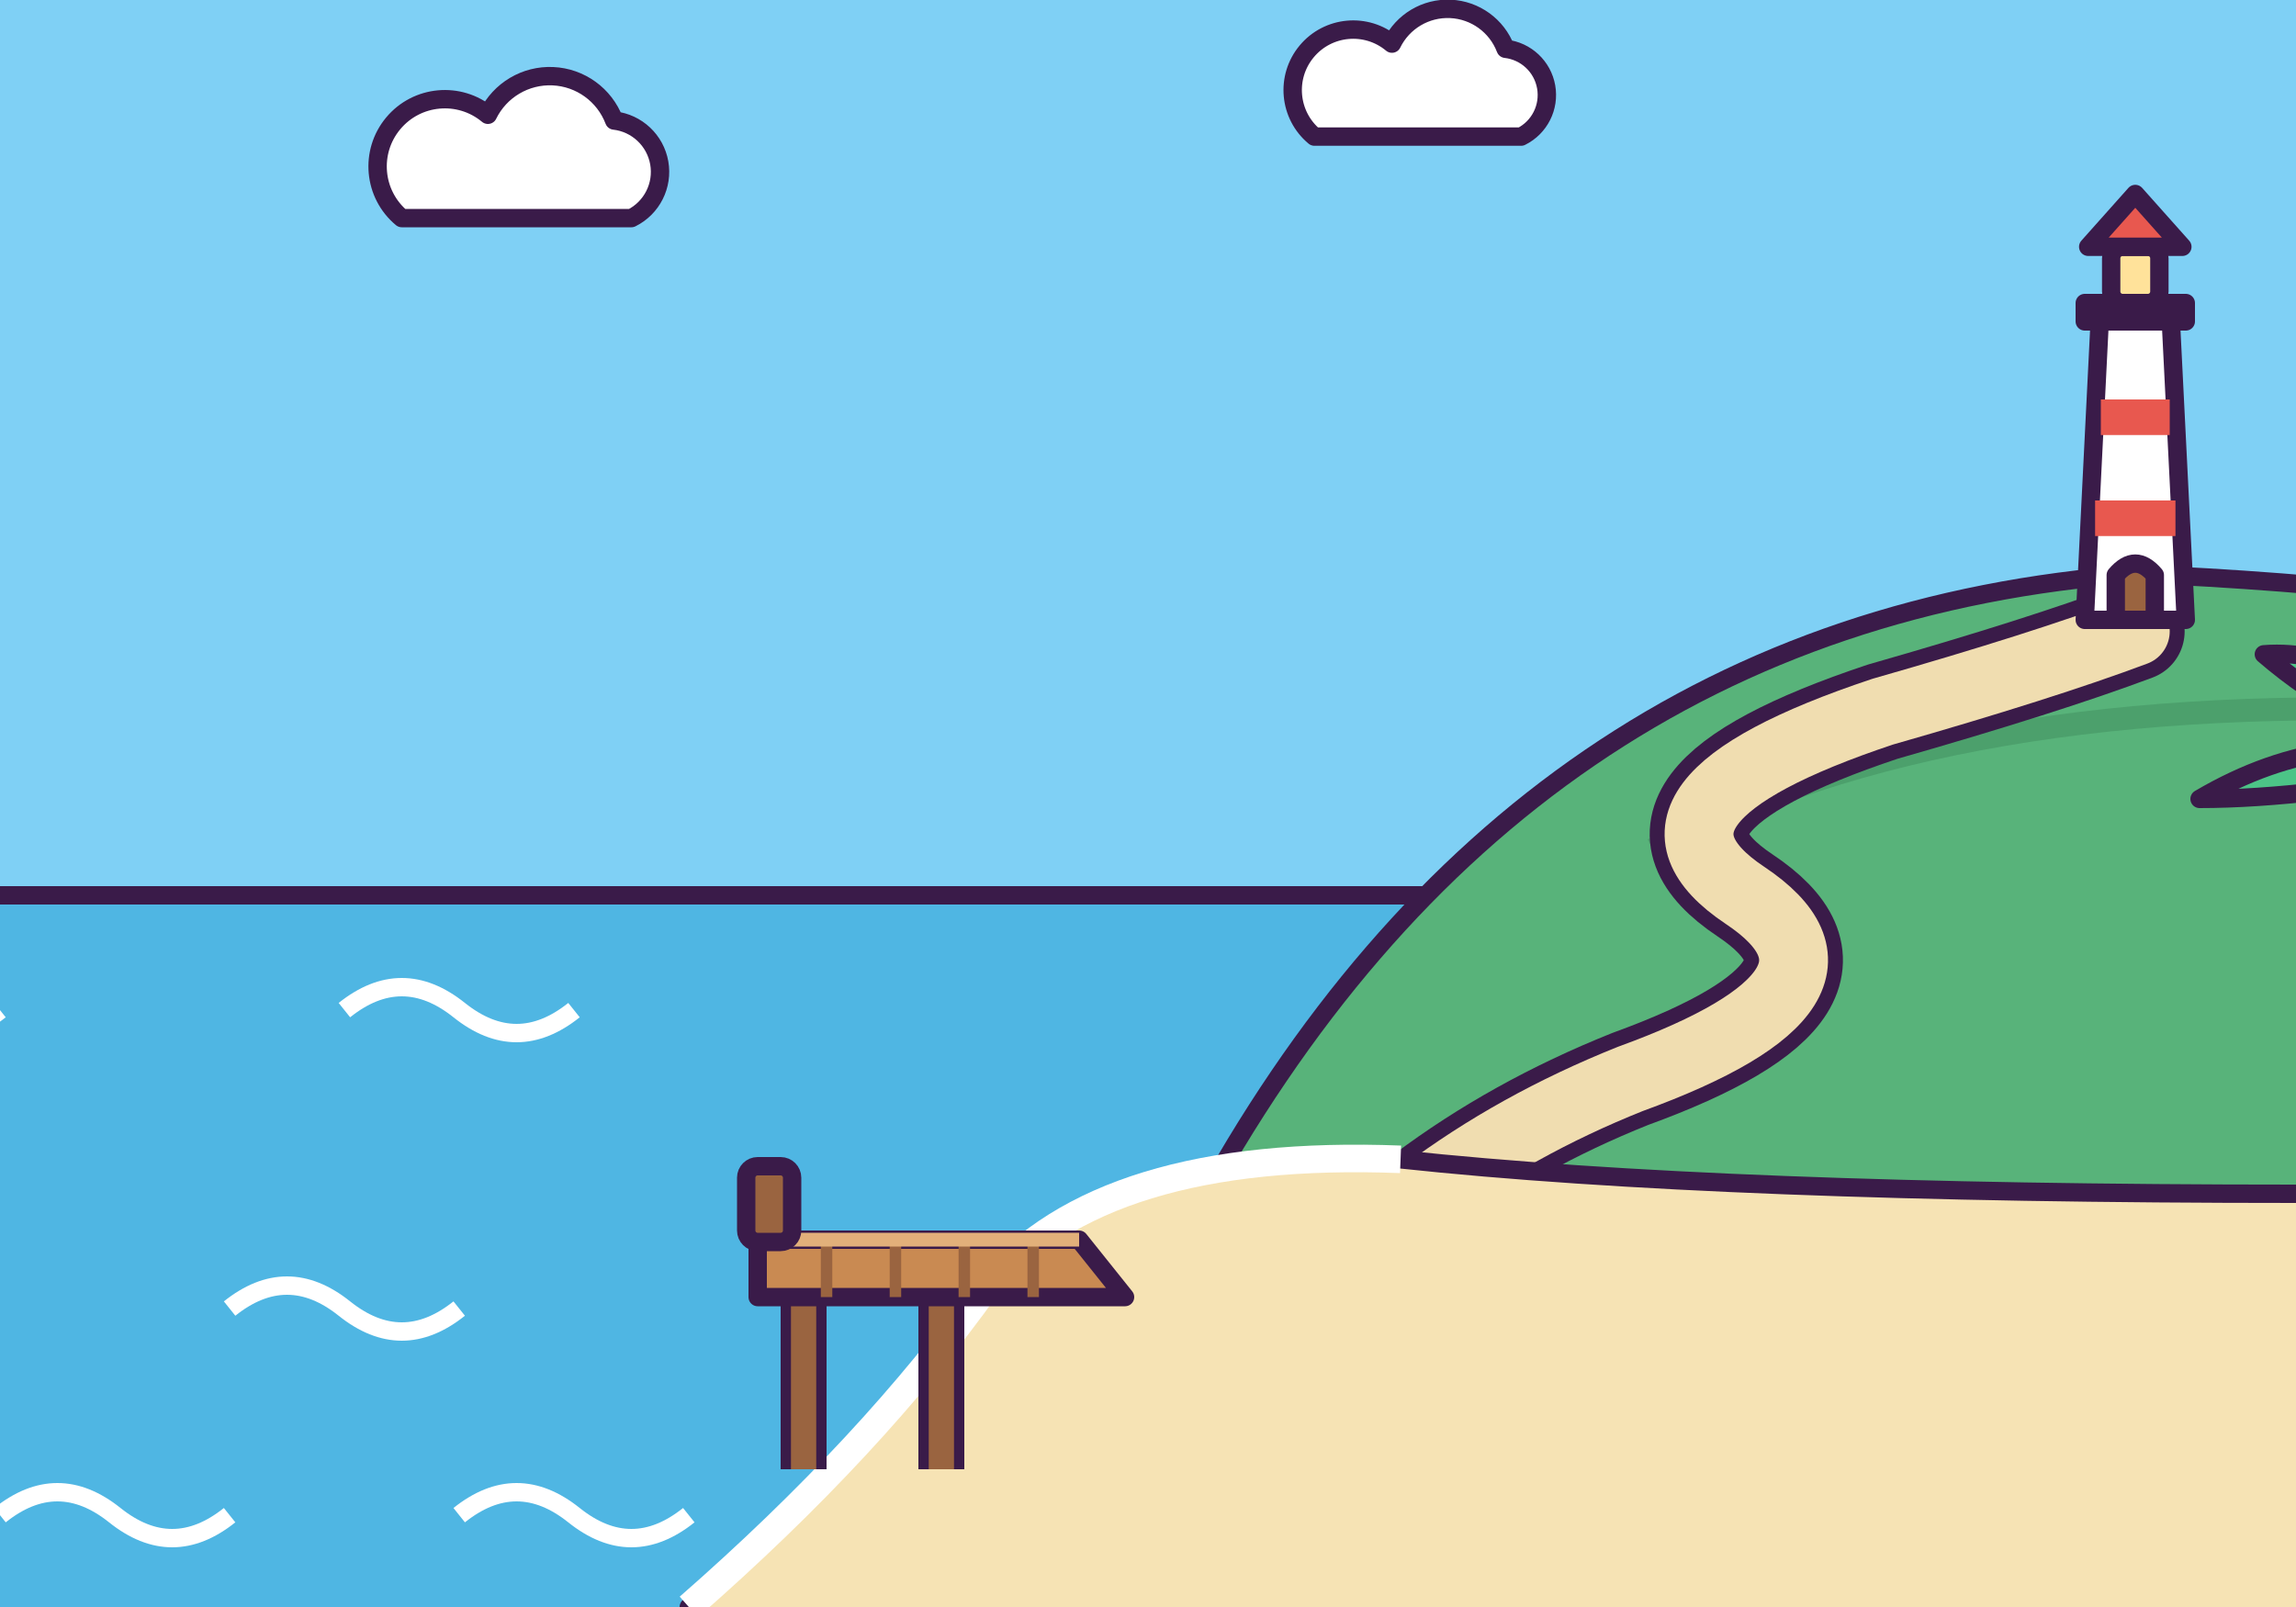
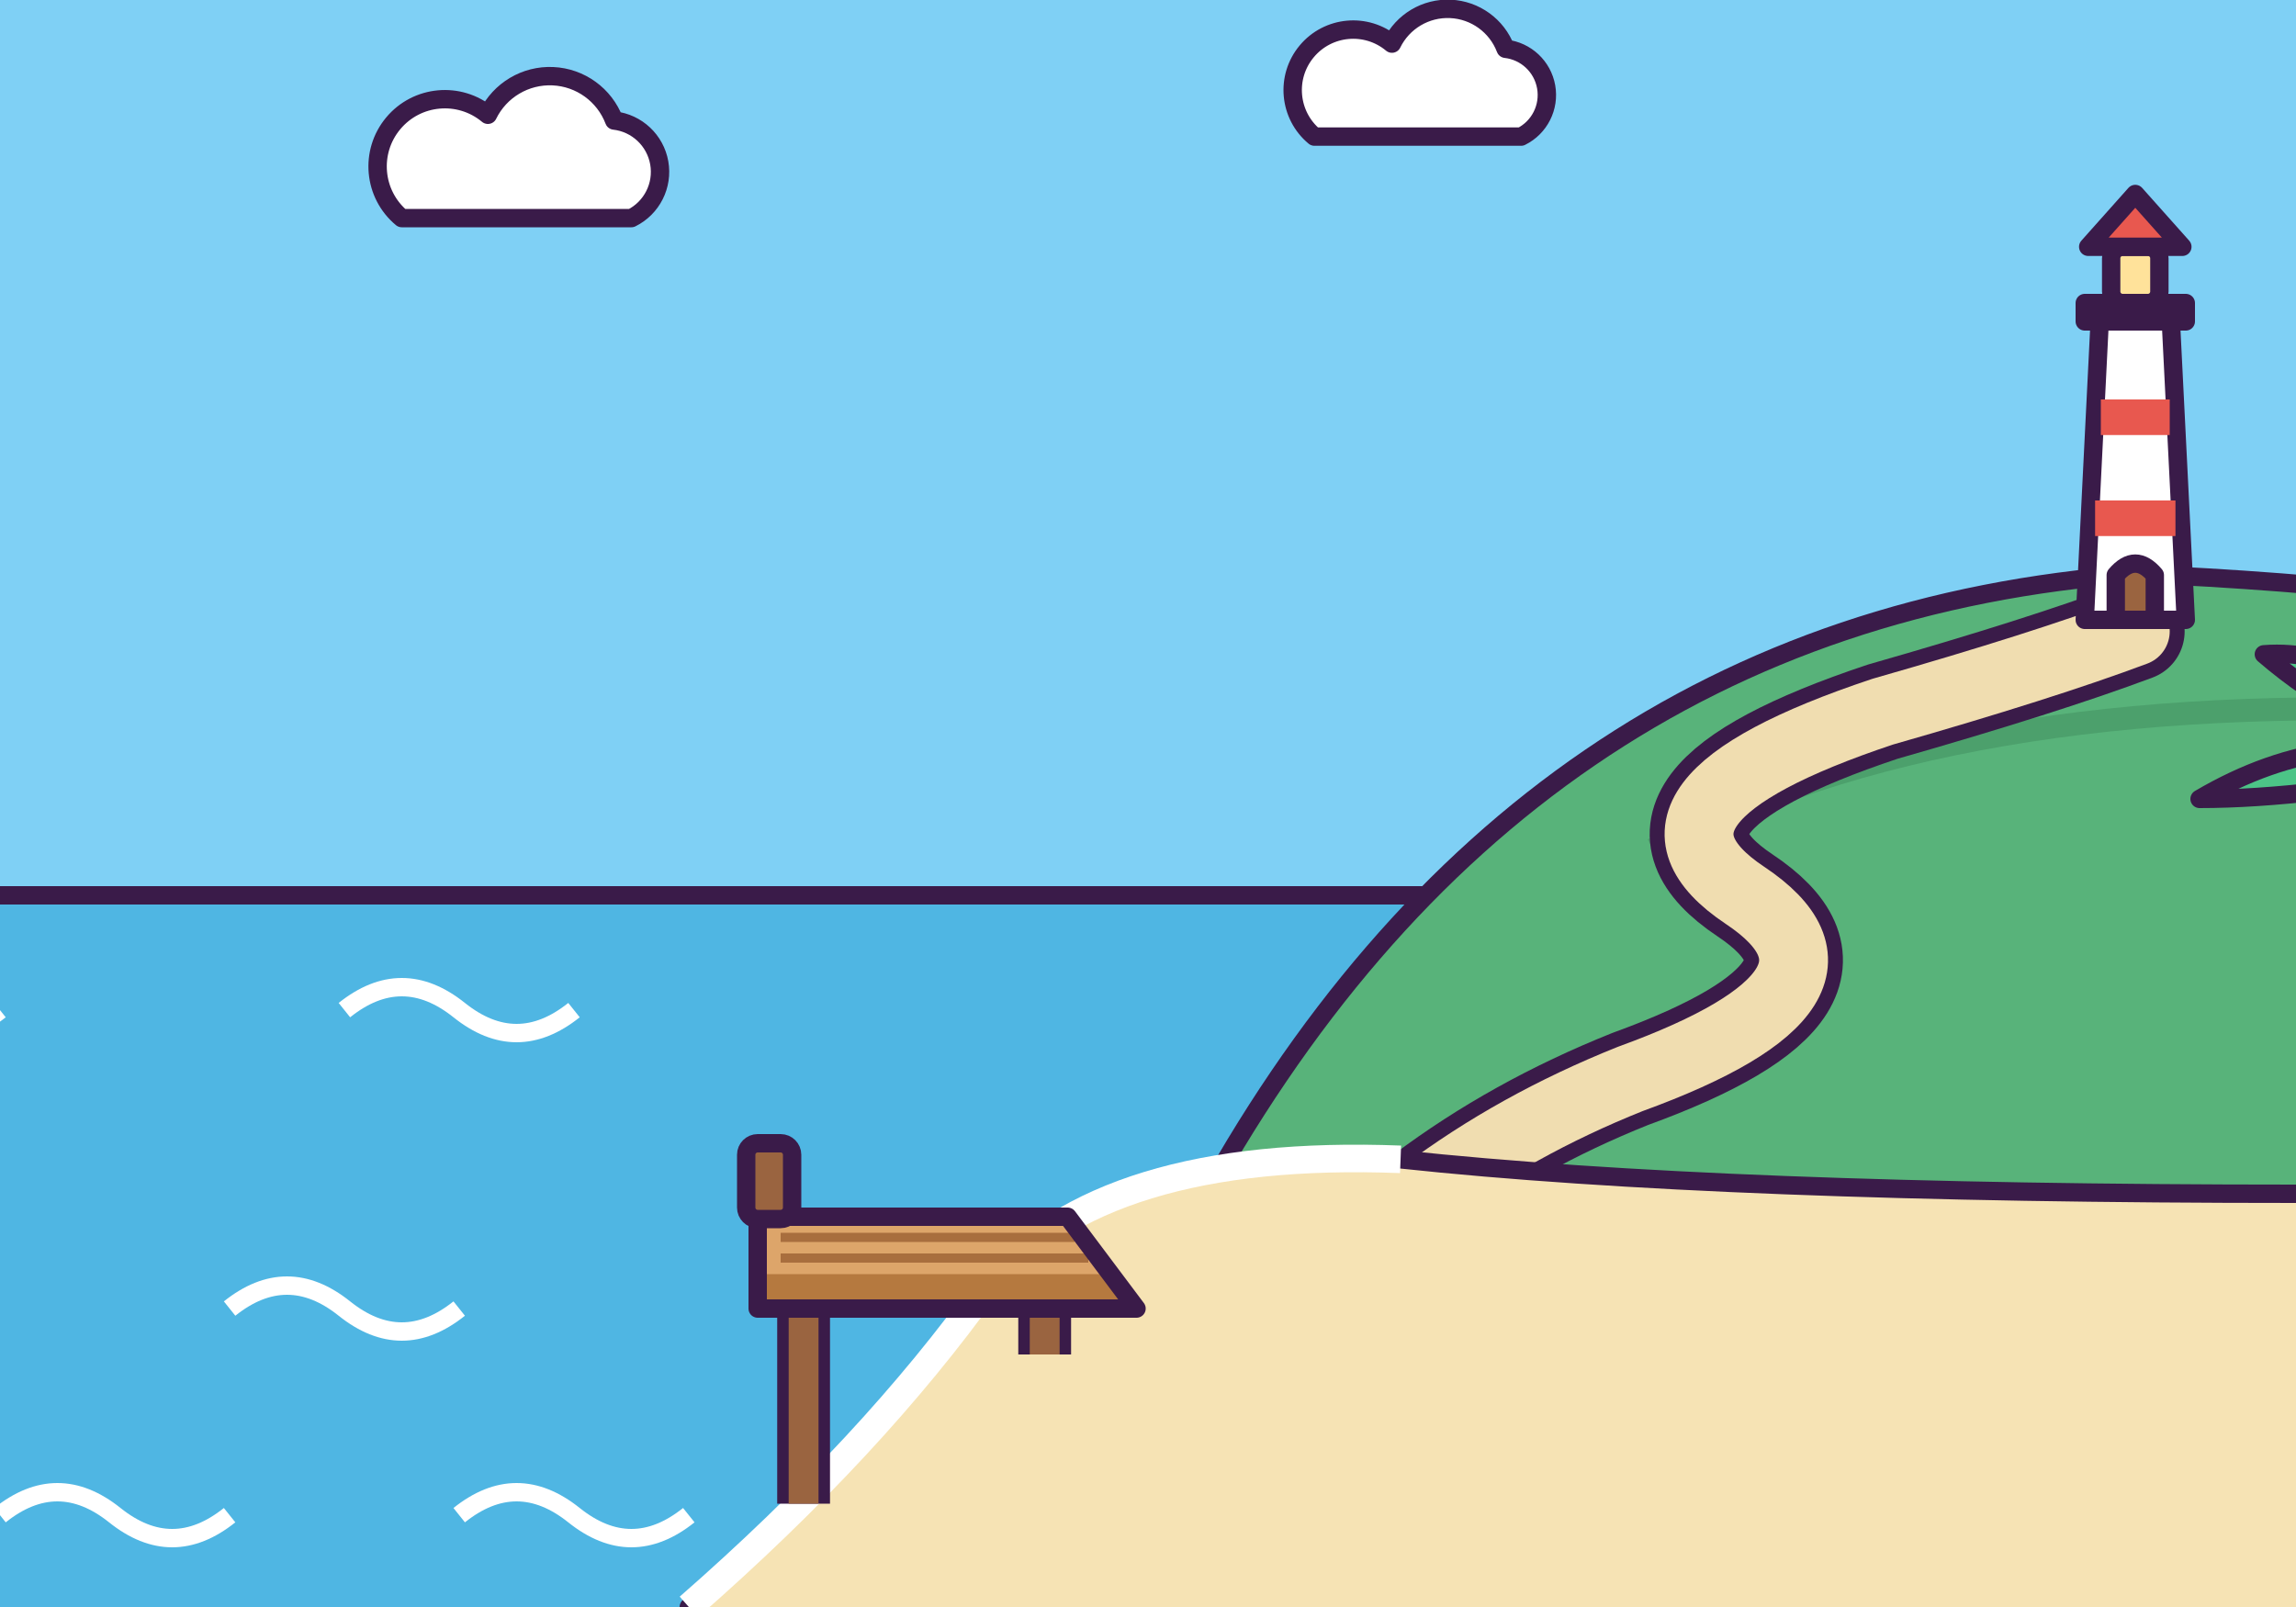
<svg xmlns="http://www.w3.org/2000/svg" viewBox="0 0 200 140" preserveAspectRatio="xMidYMax meet" overflow="visible">
  <rect x="-400" y="-300" width="1000" height="600" fill="#7FD0F5" />
  <g class="tp tp-cloud">
    <path transform="translate(30 8) scale(0.5)" d="M10 22 h40 a9 9 0 0 0 -3 -17 a12 12 0 0 0 -22 -1 a8 8 0 0 0 -15 18z" fill="#fff" stroke="#3A1B49" stroke-width="3.20" stroke-linejoin="round" />
  </g>
  <g class="tp tp-cloud">
    <path transform="translate(110 2) scale(0.45)" d="M10 22 h40 a9 9 0 0 0 -3 -17 a12 12 0 0 0 -22 -1 a8 8 0 0 0 -15 18z" fill="#fff" stroke="#3A1B49" stroke-width="3.56" stroke-linejoin="round" />
  </g>
  <g class="bg-far">
    <path d="M-160 80 Q-120 62 -80 80Z" fill="#BFE6CC" stroke="#A79BBB" stroke-width="1.1" stroke-linejoin="round" />
  </g>
  <rect x="-400" y="78" width="1000" height="400" fill="#4FB6E3" stroke="#3A1B49" stroke-width="1.6" stroke-linejoin="round" stroke-linecap="round" />
  <path d="M-70 88 q5 -4 10 0 q5 4 10 0" stroke="#fff" stroke-width="1.6" fill="none" />
  <path d="M-20 88 q5 -4 10 0 q5 4 10 0" stroke="#fff" stroke-width="1.6" fill="none" />
  <path d="M30 88 q5 -4 10 0 q5 4 10 0" stroke="#fff" stroke-width="1.6" fill="none" />
  <path d="M-60 132 q5 -4 10 0 q5 4 10 0" stroke="#fff" stroke-width="1.6" fill="none" />
  <path d="M0 132 q5 -4 10 0 q5 4 10 0" stroke="#fff" stroke-width="1.6" fill="none" />
  <path d="M40 132 q5 -4 10 0 q5 4 10 0" stroke="#fff" stroke-width="1.6" fill="none" />
  <path d="M-30 114 q5 -4 10 0 q5 4 10 0" stroke="#fff" stroke-width="1.6" fill="none" />
  <path d="M20 114 q5 -4 10 0 q5 4 10 0" stroke="#fff" stroke-width="1.6" fill="none" />
  <path d="M104 106 Q132 54 186 50 Q236 52 300 70 V106Z" fill="#58B37A" stroke="#3A1B49" stroke-width="1.6" stroke-linejoin="round" stroke-linecap="round" />
  <path d="M144 74 Q170 60 214 62" fill="none" stroke="#4CA06C" stroke-width="2" />
  <path d="M124 104 Q132 98 142 94 Q164 86 152 78 Q140 70 164 62 Q178 58 186 55" fill="none" stroke="#3A1B49" stroke-width="8.6" stroke-linecap="round" stroke-linejoin="round" />
  <path d="M124 104 Q132 98 142 94 Q164 86 152 78 Q140 70 164 62 Q178 58 186 55" fill="none" stroke="#F0DDB0" stroke-width="6" stroke-linecap="round" stroke-linejoin="round" />
  <path d="M181.6 54 L182.9 28 H189.1 L190.4 54Z" fill="#FFFFFF" stroke="#3A1B49" stroke-width="1.6" stroke-linejoin="round" stroke-linecap="round" />
  <path d="M182.5 46.7 H189.5 V43.6 H182.5Z" fill="#E8584F" />
  <path d="M183 37.9 H189 V34.8 H183Z" fill="#E8584F" />
  <rect x="181.6" y="26.4" width="8.8" height="1.6" fill="#B9B4C6" stroke="#3A1B49" stroke-width="1.6" stroke-linejoin="round" stroke-linecap="round" />
  <rect x="183.9" y="21.5" width="4.2" height="4.9" rx="1" fill="#FFE29A" stroke="#3A1B49" stroke-width="1.6" stroke-linejoin="round" stroke-linecap="round" />
  <path d="M181.9 21.5 L186 16.9 L190.1 21.5Z" fill="#E8584F" stroke="#3A1B49" stroke-width="1.6" stroke-linejoin="round" stroke-linecap="round" />
  <path d="M184.3 54 V50.1 Q186 48.1 187.7 50.1 V54Z" fill="#9A6440" stroke="#3A1B49" stroke-width="1.6" stroke-linejoin="round" stroke-linecap="round" />
  <path d="M600 102 Q300 104 200 104 Q150 104 122 101 Q96 100 86 112 Q76 126 60 140 V400 H600Z" fill="#F6E3B4" stroke="#3A1B49" stroke-width="1.6" stroke-linejoin="round" stroke-linecap="round" />
  <path d="M122 101 Q96 100 86 112 Q76 126 60 140" fill="none" stroke="#fff" stroke-width="2.4" />
-   <path d="M70 113 V128" stroke="#3A1B49" stroke-width="4" />
-   <path d="M70 113 V128" stroke="#9A6440" stroke-width="2.2" />
-   <path d="M82 113 V128" stroke="#3A1B49" stroke-width="4" />
-   <path d="M82 113 V128" stroke="#9A6440" stroke-width="2.2" />
-   <path d="M66 108 H94 L98 113 H66Z" fill="#C98A52" stroke="#3A1B49" stroke-width="1.6" stroke-linejoin="round" stroke-linecap="round" />
-   <path d="M72 108 V113" stroke="#9A6440" stroke-width="1" />
-   <path d="M78 108 V113" stroke="#9A6440" stroke-width="1" />
-   <path d="M84 108 V113" stroke="#9A6440" stroke-width="1" />
-   <path d="M90 108 V113" stroke="#9A6440" stroke-width="1" />
-   <path d="M66 108 H94" stroke="#E2B07A" stroke-width="1.2" />
-   <rect x="65" y="101.6" width="4" height="6.6" rx="1" fill="#9A6440" stroke="#3A1B49" stroke-width="1.6" stroke-linejoin="round" stroke-linecap="round" />
+   <path d="M70 114 V131" stroke="#3A1B49" stroke-width="4.6" />
+   <path d="M70 114 V131" stroke="#9A6440" stroke-width="2.6" />
+   <path d="M91 114 V118" stroke="#3A1B49" stroke-width="4.6" />
+   <path d="M91 114 V118" stroke="#9A6440" stroke-width="2.6" />
+   <path d="M66 106 H93 L99 114 H66Z" fill="#DDA56A" />
+   <path d="M66 111 H96.75 L99 114 H66Z" fill="#B5793F" />
+   <path d="M68 107.8 H93.6 M68 109.6 H94.8" stroke="#A86E3E" stroke-width=".8" />
+   <path d="M66 106 H93 L99 114 H66Z" fill="none" stroke="#3A1B49" stroke-width="1.6" stroke-linejoin="round" stroke-linecap="round" />
+   <rect x="65" y="99.6" width="4" height="6.6" rx="1" fill="#9A6440" stroke="#3A1B49" stroke-width="1.6" stroke-linejoin="round" stroke-linecap="round" />
  <path d="M214 106 Q216.8 85 215.4 66.8" stroke="#3A1B49" stroke-width="4.6" fill="none" stroke-linecap="round" />
  <path d="M214 106 Q216.8 85 215.4 66.8" stroke="#B88A5A" stroke-width="2.5" fill="none" stroke-linecap="round" />
  <path d="M213 99.7 h2.8" stroke="#3A1B49" stroke-width="0.6" />
  <path d="M213.4 93.4 h2.8" stroke="#3A1B49" stroke-width="0.6" />
  <path d="M213.9 87.1 h2.8" stroke="#3A1B49" stroke-width="0.6" />
  <path d="M214.3 80.8 h2.8" stroke="#3A1B49" stroke-width="0.6" />
  <path d="M214.7 74.5 h2.8" stroke="#3A1B49" stroke-width="0.6" />
  <path d="M215.4 66.8 Q203.5 62.6 191.6 69.6 Q201.1 69.6 215.4 66.8Z" fill="#4CC487" stroke="#3A1B49" stroke-width="1.6" stroke-linejoin="round" stroke-linecap="round" />
  <path d="M215.4 66.8 Q206.3 56.3 197.2 57 Q204.5 63.3 215.4 66.8Z" fill="#4CC487" stroke="#3A1B49" stroke-width="1.6" stroke-linejoin="round" stroke-linecap="round" />
  <path d="M215.4 66.8 Q213.3 52.8 211.2 50 Q212.9 59.8 215.4 66.8Z" fill="#4CC487" stroke="#3A1B49" stroke-width="1.6" stroke-linejoin="round" stroke-linecap="round" />
  <path d="M215.4 66.8 Q221 54.2 226.6 52.8 Q222.1 61.2 215.4 66.8Z" fill="#4CC487" stroke="#3A1B49" stroke-width="1.6" stroke-linejoin="round" stroke-linecap="round" />
  <path d="M215.4 66.8 Q226.6 60.5 237.8 65.4 Q228.8 67.5 215.4 66.8Z" fill="#4CC487" stroke="#3A1B49" stroke-width="1.6" stroke-linejoin="round" stroke-linecap="round" />
  <path d="M215.4 66.8 Q223.8 65.4 232.2 75.2 Q225.5 72.4 215.4 66.8Z" fill="#4CC487" stroke="#3A1B49" stroke-width="1.6" stroke-linejoin="round" stroke-linecap="round" />
  <path d="M215.4 66.8 Q209.1 66.1 202.8 76.6 Q207.8 73.1 215.4 66.8Z" fill="#4CC487" stroke="#3A1B49" stroke-width="1.6" stroke-linejoin="round" stroke-linecap="round" />
  <path d="M236 104 Q238.4 86 237.2 70.4" stroke="#3A1B49" stroke-width="4" fill="none" stroke-linecap="round" />
  <path d="M236 104 Q238.4 86 237.2 70.4" stroke="#B88A5A" stroke-width="2.2" fill="none" stroke-linecap="round" />
  <path d="M235.2 98.6 h2.4" stroke="#3A1B49" stroke-width="0.5" />
  <path d="M235.5 93.2 h2.4" stroke="#3A1B49" stroke-width="0.5" />
  <path d="M235.9 87.8 h2.4" stroke="#3A1B49" stroke-width="0.5" />
  <path d="M236.2 82.4 h2.4" stroke="#3A1B49" stroke-width="0.5" />
  <path d="M236.6 77 h2.4" stroke="#3A1B49" stroke-width="0.5" />
  <path d="M237.2 70.4 Q227 66.8 216.8 72.8 Q225 72.8 237.2 70.4Z" fill="#4CC487" stroke="#3A1B49" stroke-width="1.6" stroke-linejoin="round" stroke-linecap="round" />
  <path d="M237.2 70.4 Q229.4 61.4 221.6 62 Q227.8 67.4 237.2 70.4Z" fill="#4CC487" stroke="#3A1B49" stroke-width="1.6" stroke-linejoin="round" stroke-linecap="round" />
  <path d="M237.2 70.4 Q235.4 58.4 233.6 56 Q235 64.4 237.2 70.4Z" fill="#4CC487" stroke="#3A1B49" stroke-width="1.6" stroke-linejoin="round" stroke-linecap="round" />
  <path d="M237.2 70.4 Q242 59.6 246.8 58.4 Q243 65.6 237.2 70.4Z" fill="#4CC487" stroke="#3A1B49" stroke-width="1.6" stroke-linejoin="round" stroke-linecap="round" />
  <path d="M237.2 70.4 Q246.8 65 256.4 69.2 Q248.7 71 237.2 70.4Z" fill="#4CC487" stroke="#3A1B49" stroke-width="1.6" stroke-linejoin="round" stroke-linecap="round" />
  <path d="M237.2 70.4 Q244.4 69.2 251.6 77.6 Q245.8 75.2 237.2 70.4Z" fill="#4CC487" stroke="#3A1B49" stroke-width="1.6" stroke-linejoin="round" stroke-linecap="round" />
  <path d="M237.2 70.4 Q231.8 69.8 226.4 78.8 Q230.7 75.8 237.2 70.4Z" fill="#4CC487" stroke="#3A1B49" stroke-width="1.6" stroke-linejoin="round" stroke-linecap="round" />
</svg>
